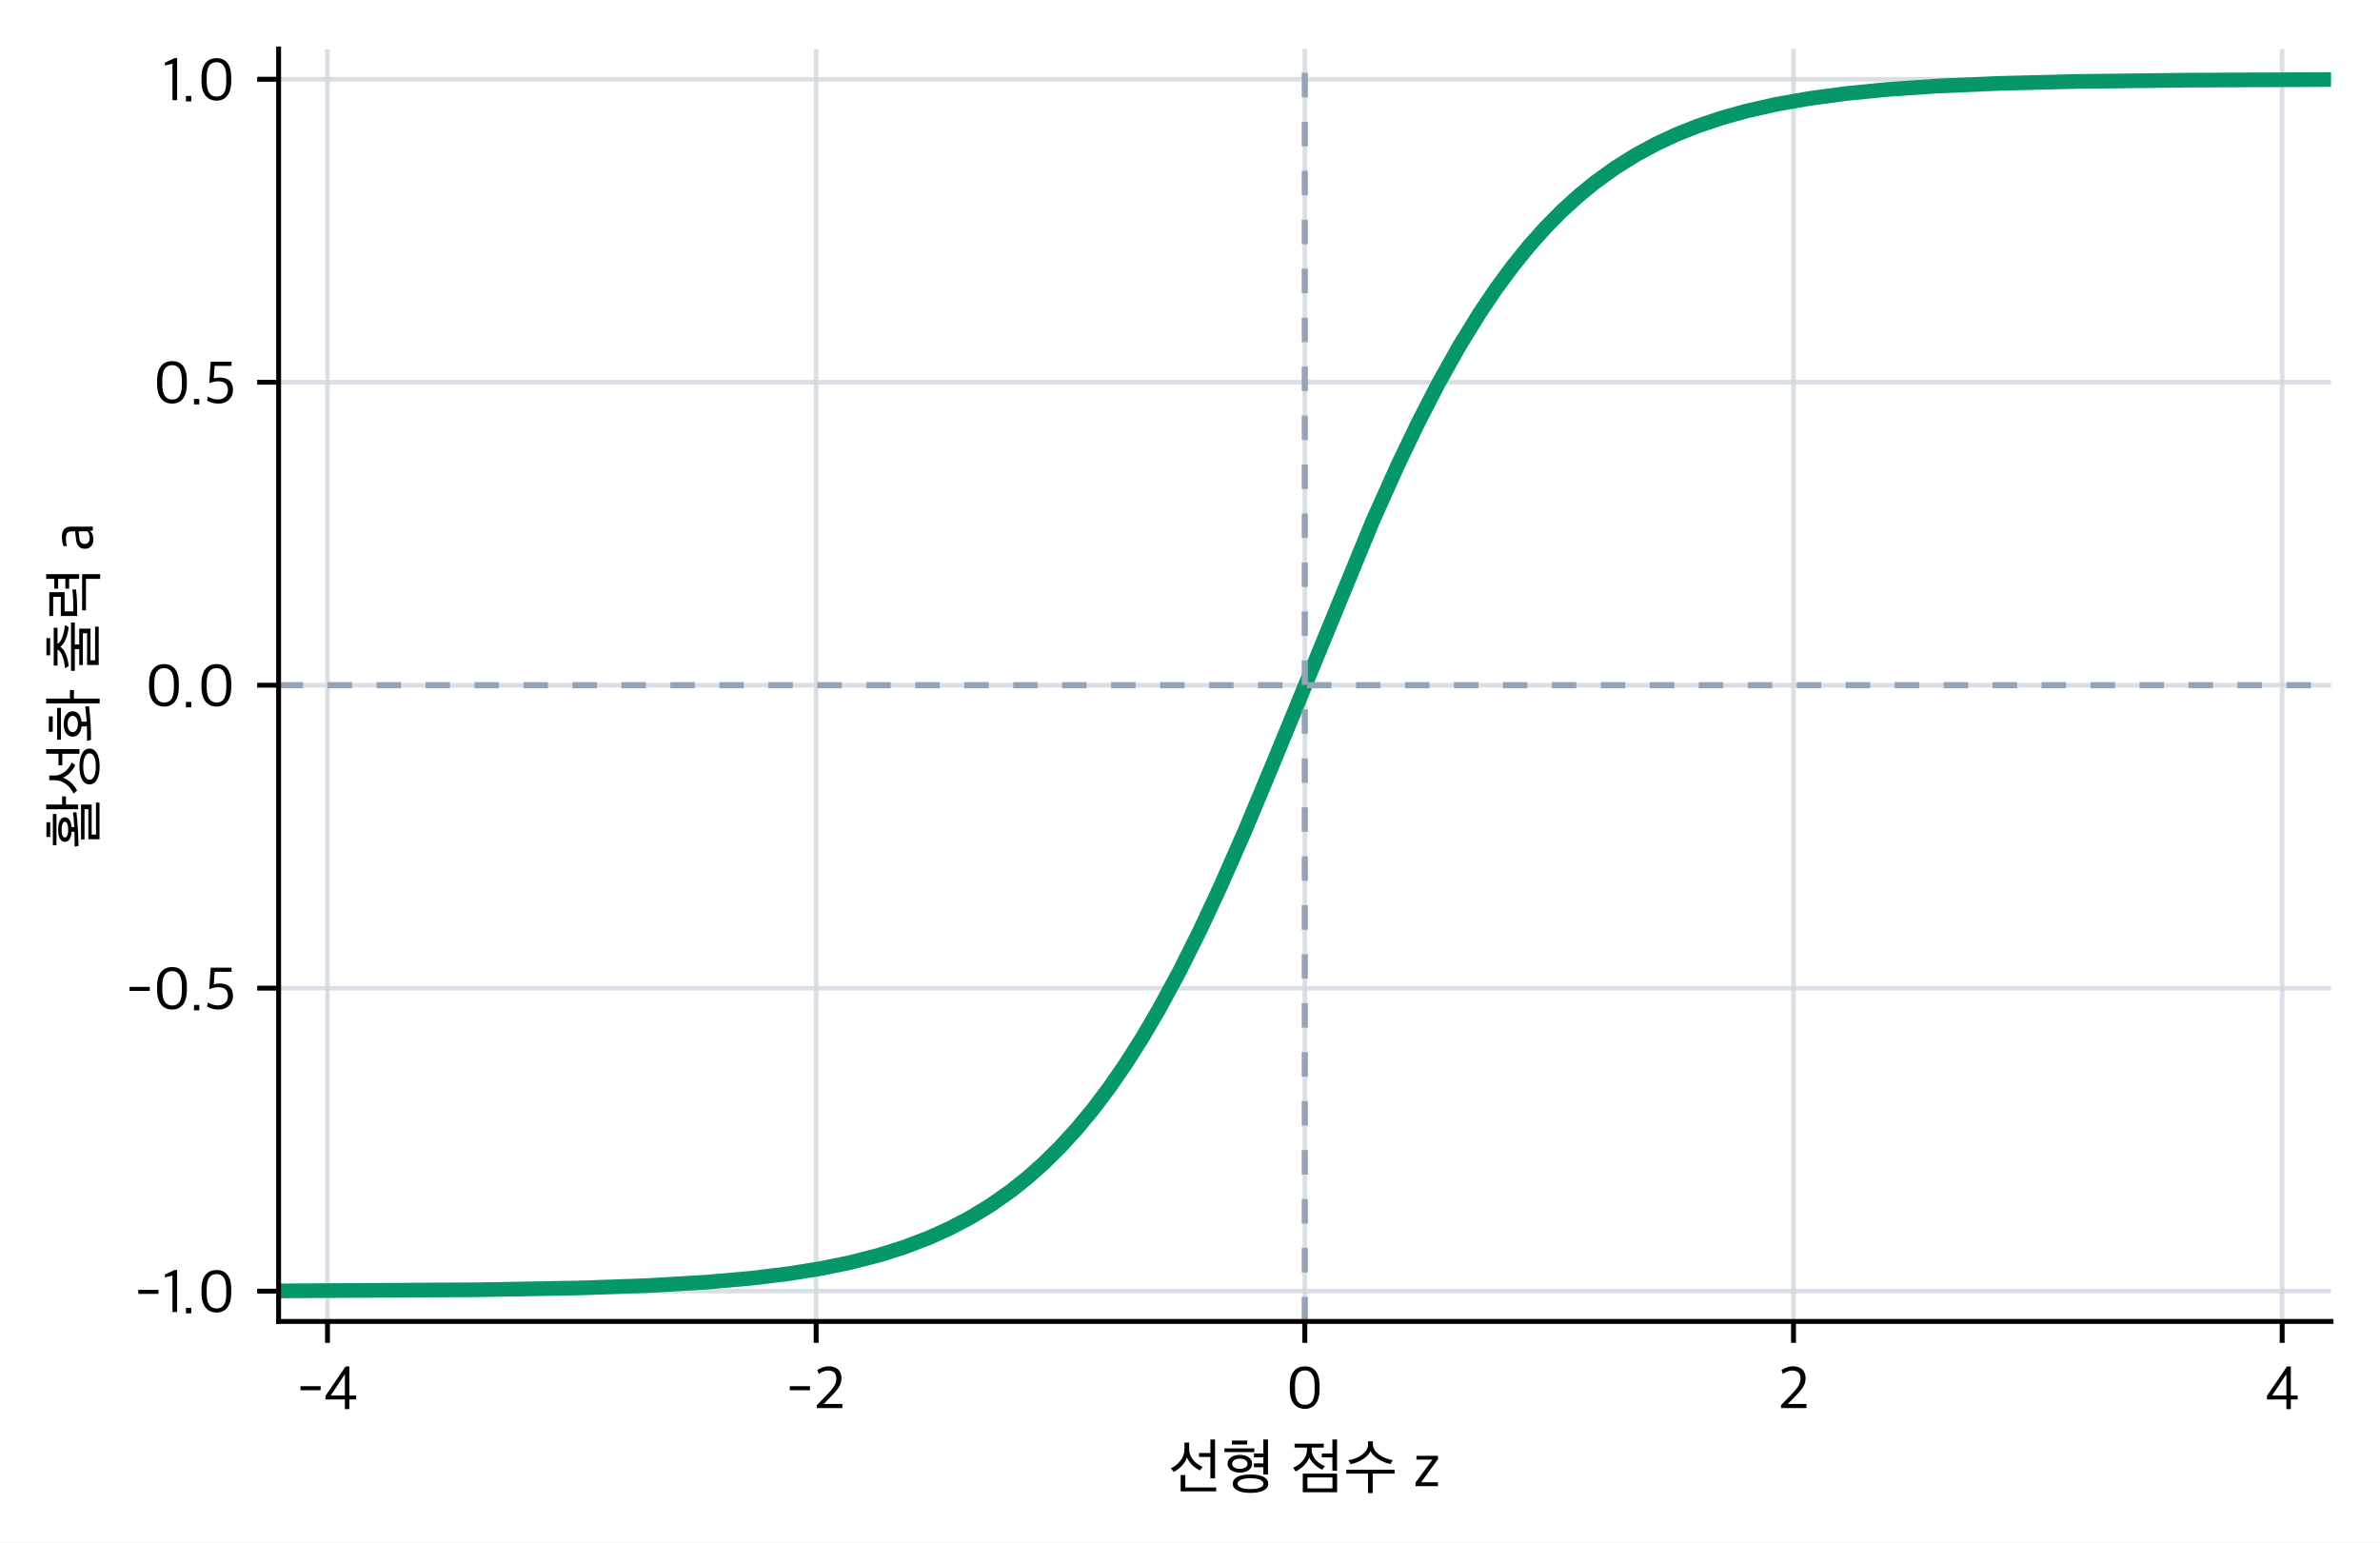
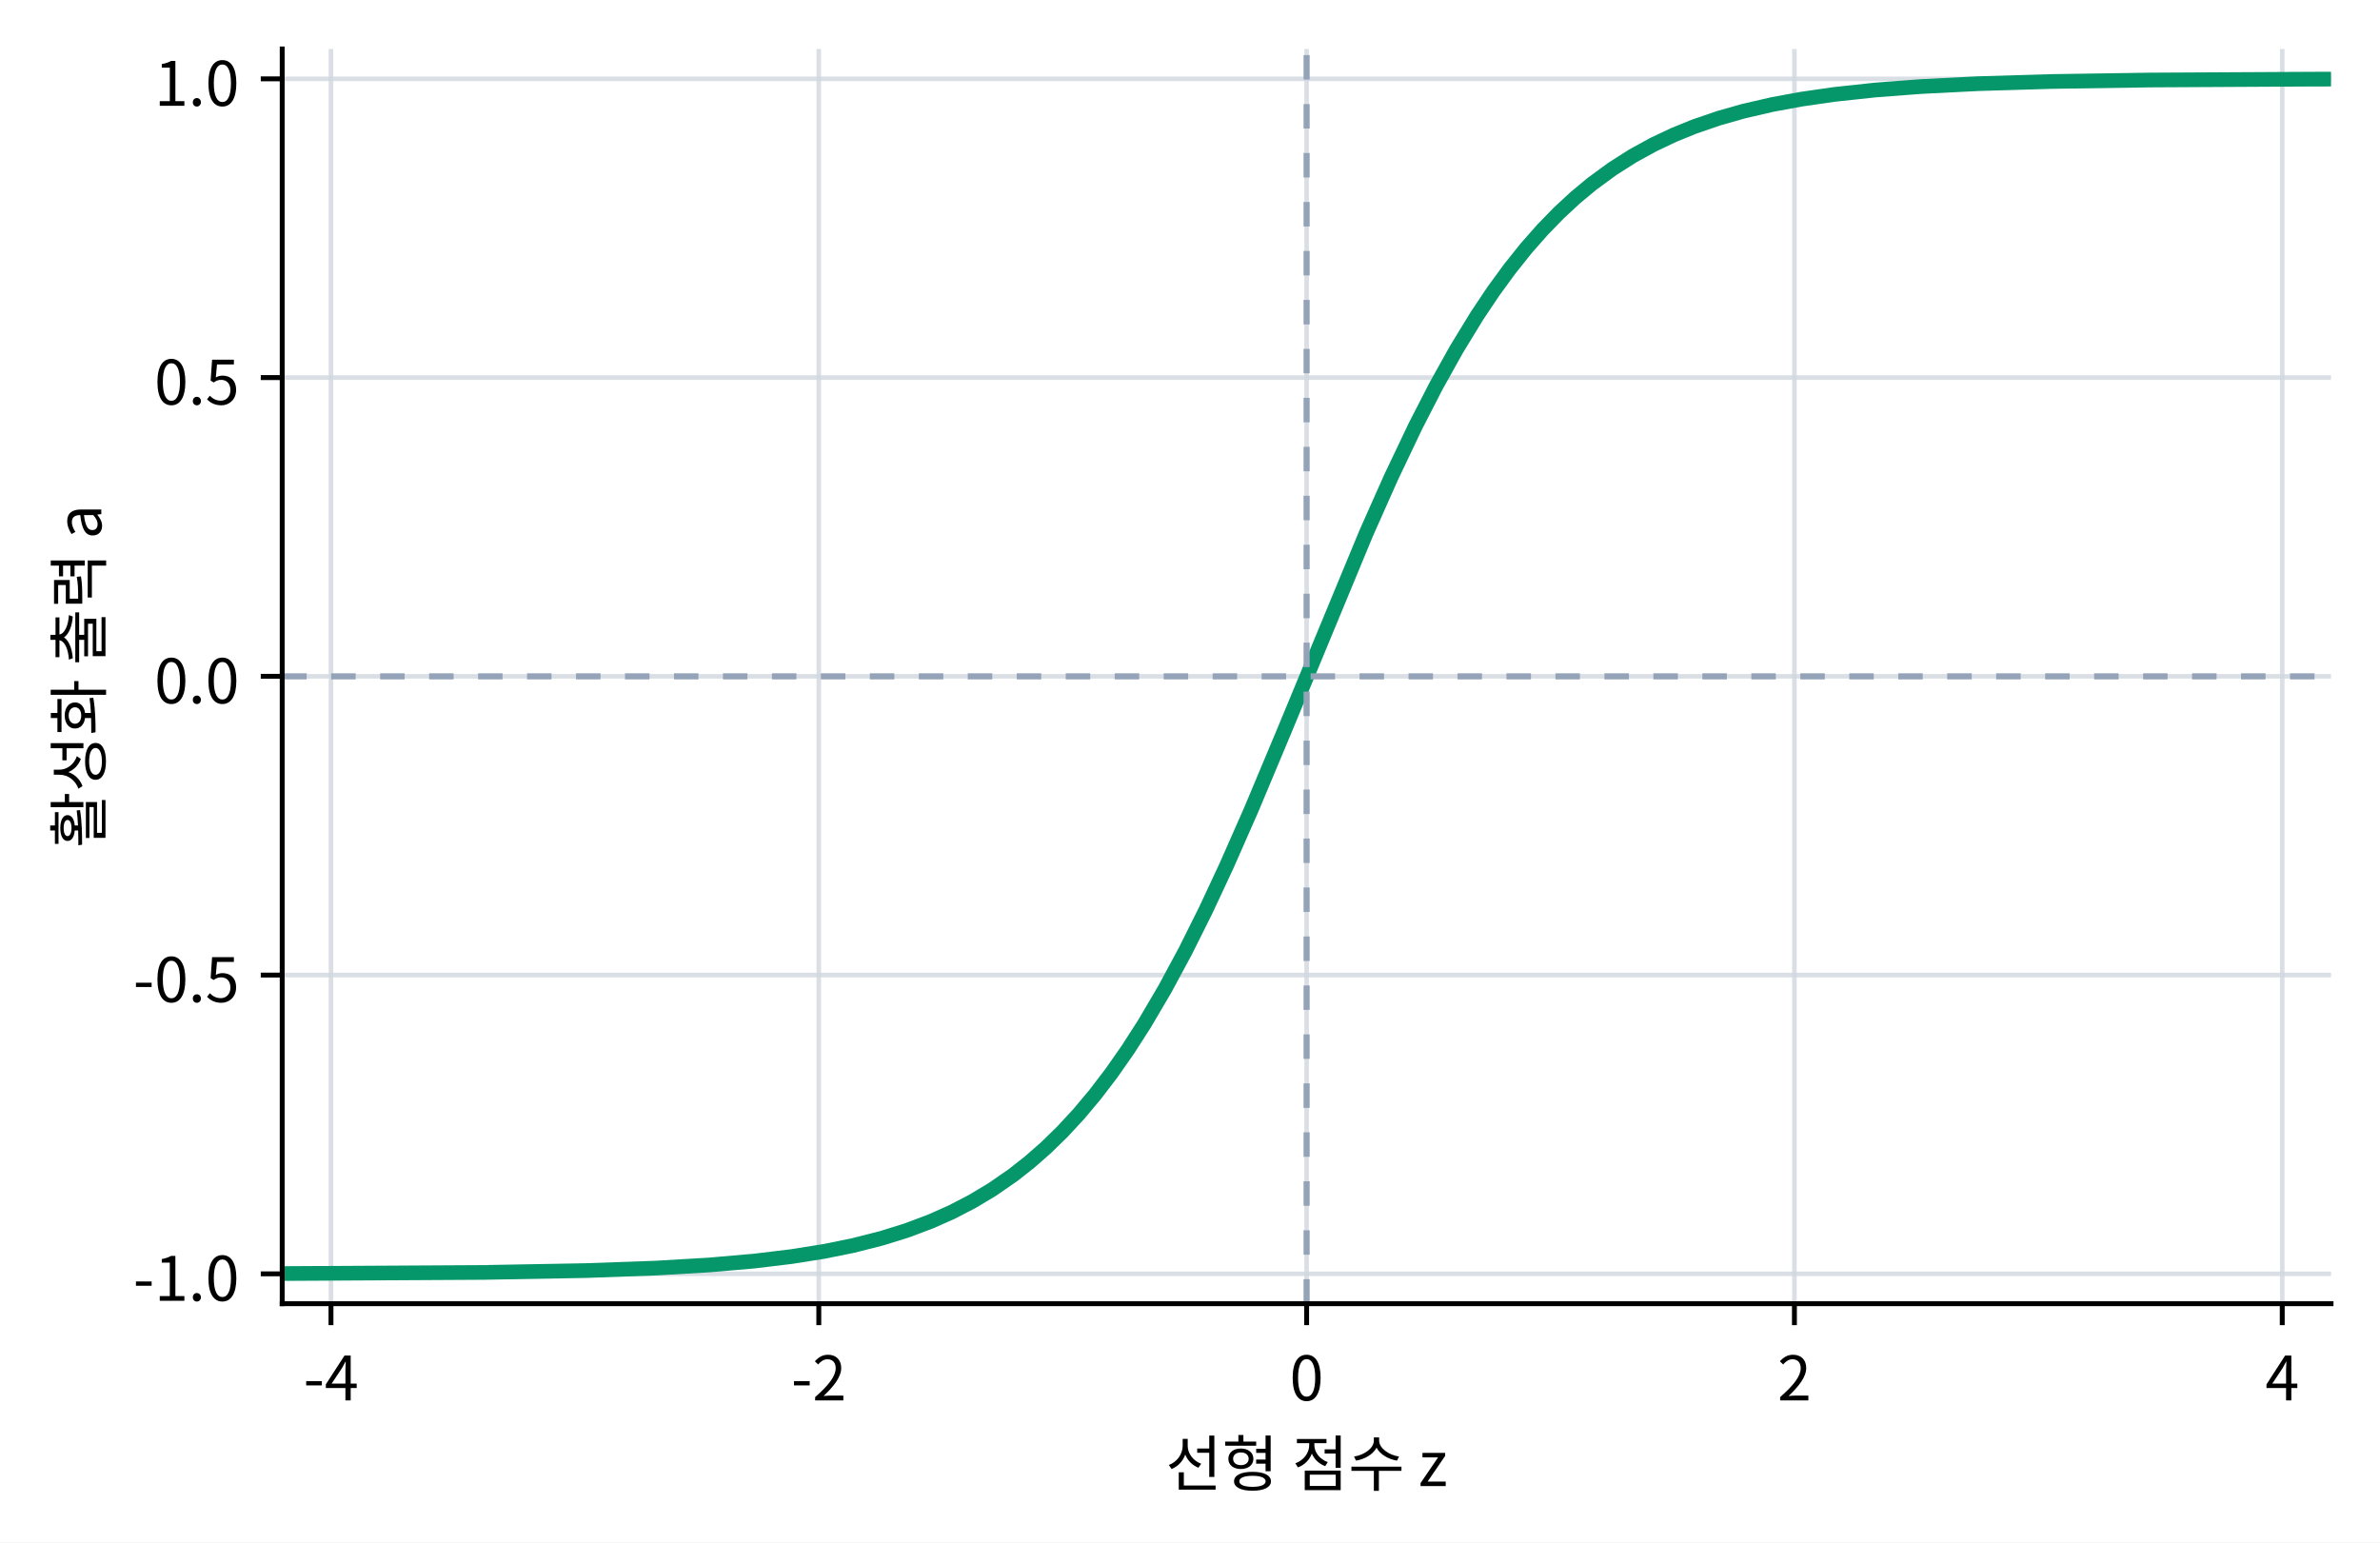
<svg xmlns="http://www.w3.org/2000/svg" xmlns:xlink="http://www.w3.org/1999/xlink" width="388.8pt" height="252pt" viewBox="0 0 388.8 252" version="1.1" role="img" aria-labelledby="title desc">
  <defs>
    <style type="text/css">*{stroke-linejoin: round; stroke-linecap: butt}</style>
  </defs>
  <g id="figure_1">
    <g id="patch_1">
      <path d="M 0 252  L 388.8 252  L 388.8 0  L 0 0  z " style="fill: #ffffff" />
    </g>
    <g id="axes_1">
      <g id="patch_2">
-         <path d="M 45.515 215.9  L 380.8 215.9  L 380.8 8  L 45.515 8  z " style="fill: #ffffff" />
+         <path d="M 46.1 213  L 380.8 213  L 380.8 8  L 46.1 8  z " style="fill: #ffffff" />
      </g>
      <g id="matplotlib.axis_1">
        <g id="xtick_1">
          <g id="line2d_1">
-             <path d="M 53.498 215.9  L 53.498 8  " clip-path="url(#pbcf3ac302a)" style="fill: none; stroke: #d0d7de; stroke-opacity: 0.8; stroke-width: 0.75; stroke-linecap: square" />
+             <path d="M 54.069 213  L 54.069 8  " clip-path="url(#p86fbb0393a)" style="fill: none; stroke: #d0d7de; stroke-opacity: 0.8; stroke-width: 0.75; stroke-linecap: square" />
          </g>
          <g id="line2d_2">
            <defs>
-               <path id="m1d2968d46c" d="M 0 0  L 0 3.5  " style="stroke: #000000; stroke-width: 0.8" />
-             </defs>
-             <g>
-               <use xlink:href="#m1d2968d46c" x="53.498" y="215.9" style="stroke: #000000; stroke-width: 0.8" />
+               <path id="mcb44c6be5d" d="M 0 0  L 0 3.5  " style="stroke: #000000; stroke-width: 0.8" />
+             </defs>
+             <g>
+               <use xlink:href="#mcb44c6be5d" x="54.069" y="213" style="stroke: #000000; stroke-width: 0.8" />
            </g>
          </g>
          <g id="text_1">
-             <g transform="translate(48.56267 230.4797) scale(0.1 -0.1)">
-               <defs>
-                 <path id="AppleSDGothicNeo-Regular-2d" d="M 333 2138  L 2445 2138  L 2445 2560  L 333 2560  L 333 2138  z " transform="scale(0.015625)" />
-                 <path id="AppleSDGothicNeo-Regular-34" d="M 2214 166  L 2682 166  L 2682 1171  L 3398 1171  L 3398 1587  L 2682 1587  L 2682 4621  L 2285 4621  L 186 1555  L 186 1171  L 2214 1171  L 2214 166  z M 730 1587  L 2214 3814  L 2214 1587  L 730 1587  z " transform="scale(0.015625)" />
-               </defs>
-               <use xlink:href="#AppleSDGothicNeo-Regular-2d" />
-               <use xlink:href="#AppleSDGothicNeo-Regular-34" x="43.2" />
+             <g transform="translate(49.55889 228.8) scale(0.1 -0.1)">
+               <defs>
+                 <path id="NotoSansCJKkr-Regular-e" d="M 294 1568  L 1933 1568  L 1933 2016  L 294 2016  L 294 1568  z " transform="scale(0.015625)" />
+                 <path id="NotoSansCJKkr-Regular-15" d="M 2176 0  L 2726 0  L 2726 1293  L 3354 1293  L 3354 1760  L 2726 1760  L 2726 4691  L 2080 4691  L 128 1677  L 128 1293  L 2176 1293  L 2176 0  z M 2176 1760  L 736 1760  L 1805 3360  C 1939 3590 2067 3827 2182 4051  L 2208 4051  C 2195 3814 2176 3430 2176 3200  L 2176 1760  z " transform="scale(0.015625)" />
+               </defs>
+               <use xlink:href="#NotoSansCJKkr-Regular-e" />
+               <use xlink:href="#NotoSansCJKkr-Regular-15" transform="translate(34.70312 0)" />
            </g>
          </g>
        </g>
        <g id="xtick_2">
          <g id="line2d_3">
-             <path d="M 133.328 215.9  L 133.328 8  " clip-path="url(#pbcf3ac302a)" style="fill: none; stroke: #d0d7de; stroke-opacity: 0.8; stroke-width: 0.75; stroke-linecap: square" />
+             <path d="M 133.76 213  L 133.76 8  " clip-path="url(#p86fbb0393a)" style="fill: none; stroke: #d0d7de; stroke-opacity: 0.8; stroke-width: 0.75; stroke-linecap: square" />
          </g>
          <g id="line2d_4">
            <g>
-               <use xlink:href="#m1d2968d46c" x="133.328" y="215.9" style="stroke: #000000; stroke-width: 0.8" />
+               <use xlink:href="#mcb44c6be5d" x="133.76" y="213" style="stroke: #000000; stroke-width: 0.8" />
            </g>
          </g>
          <g id="text_2">
-             <g transform="translate(128.5026 230.4797) scale(0.1 -0.1)">
-               <defs>
-                 <path id="AppleSDGothicNeo-Regular-32" d="M 397 269  L 3066 269  L 3066 704  L 1107 704  L 1779 1382  C 2522 2138 2970 2650 2970 3392  C 2970 4160 2502 4640 1638 4640  C 1152 4640 717 4422 448 4250  L 595 3846  C 845 4019 1190 4198 1555 4198  C 2163 4198 2438 3917 2438 3347  C 2438 2733 2029 2266 1421 1632  L 397 570  L 397 269  z " transform="scale(0.015625)" />
-               </defs>
-               <use xlink:href="#AppleSDGothicNeo-Regular-2d" />
-               <use xlink:href="#AppleSDGothicNeo-Regular-32" x="43.2" />
+             <g transform="translate(129.2494 228.8) scale(0.1 -0.1)">
+               <defs>
+                 <path id="NotoSansCJKkr-Regular-13" d="M 282 0  L 3232 0  L 3232 506  L 1933 506  C 1696 506 1408 480 1165 461  C 2266 1504 3008 2458 3008 3398  C 3008 4230 2477 4774 1638 4774  C 1043 4774 634 4506 256 4090  L 595 3757  C 858 4070 1184 4301 1568 4301  C 2150 4301 2432 3910 2432 3373  C 2432 2566 1754 1632 282 346  L 282 0  z " transform="scale(0.015625)" />
+               </defs>
+               <use xlink:href="#NotoSansCJKkr-Regular-e" />
+               <use xlink:href="#NotoSansCJKkr-Regular-13" transform="translate(34.70312 0)" />
            </g>
          </g>
        </g>
        <g id="xtick_3">
          <g id="line2d_5">
-             <path d="M 213.157 215.9  L 213.157 8  " clip-path="url(#pbcf3ac302a)" style="fill: none; stroke: #d0d7de; stroke-opacity: 0.8; stroke-width: 0.75; stroke-linecap: square" />
+             <path d="M 213.45 213  L 213.45 8  " clip-path="url(#p86fbb0393a)" style="fill: none; stroke: #d0d7de; stroke-opacity: 0.8; stroke-width: 0.75; stroke-linecap: square" />
          </g>
          <g id="line2d_6">
            <g>
-               <use xlink:href="#m1d2968d46c" x="213.157" y="215.9" style="stroke: #000000; stroke-width: 0.8" />
+               <use xlink:href="#mcb44c6be5d" x="213.45" y="213" style="stroke: #000000; stroke-width: 0.8" />
            </g>
          </g>
          <g id="text_3">
-             <g transform="translate(210.0074 230.4797) scale(0.1 -0.1)">
-               <defs>
-                 <path id="AppleSDGothicNeo-Regular-30" d="M 2022 192  C 2893 192 3558 787 3558 2240  L 3558 2630  C 3558 4122 2867 4634 2029 4634  C 1184 4634 448 4122 448 2605  L 448 2246  C 448 794 1139 192 2022 192  z M 2022 614  C 1350 614 992 1126 992 2195  L 992 2669  C 992 3744 1357 4211 2029 4211  C 2688 4211 3040 3718 3040 2637  L 3040 2163  C 3040 1062 2682 614 2022 614  z " transform="scale(0.015625)" />
-               </defs>
-               <use xlink:href="#AppleSDGothicNeo-Regular-30" />
+             <g transform="translate(210.675 228.8) scale(0.1 -0.1)">
+               <defs>
+                 <path id="NotoSansCJKkr-Regular-11" d="M 1779 -83  C 2669 -83 3238 723 3238 2362  C 3238 3987 2669 4774 1779 4774  C 883 4774 320 3987 320 2362  C 320 723 883 -83 1779 -83  z M 1779 390  C 1248 390 883 986 883 2362  C 883 3731 1248 4314 1779 4314  C 2310 4314 2675 3731 2675 2362  C 2675 986 2310 390 1779 390  z " transform="scale(0.015625)" />
+               </defs>
+               <use xlink:href="#NotoSansCJKkr-Regular-11" />
            </g>
          </g>
        </g>
        <g id="xtick_4">
          <g id="line2d_7">
-             <path d="M 292.987 215.9  L 292.987 8  " clip-path="url(#pbcf3ac302a)" style="fill: none; stroke: #d0d7de; stroke-opacity: 0.8; stroke-width: 0.75; stroke-linecap: square" />
+             <path d="M 293.14 213  L 293.14 8  " clip-path="url(#p86fbb0393a)" style="fill: none; stroke: #d0d7de; stroke-opacity: 0.8; stroke-width: 0.75; stroke-linecap: square" />
          </g>
          <g id="line2d_8">
            <g>
-               <use xlink:href="#m1d2968d46c" x="292.987" y="215.9" style="stroke: #000000; stroke-width: 0.8" />
+               <use xlink:href="#mcb44c6be5d" x="293.14" y="213" style="stroke: #000000; stroke-width: 0.8" />
            </g>
          </g>
          <g id="text_4">
-             <g transform="translate(290.3224 230.4797) scale(0.1 -0.1)">
-               <use xlink:href="#AppleSDGothicNeo-Regular-32" />
+             <g transform="translate(290.3655 228.8) scale(0.1 -0.1)">
+               <use xlink:href="#NotoSansCJKkr-Regular-13" />
            </g>
          </g>
        </g>
        <g id="xtick_5">
          <g id="line2d_9">
-             <path d="M 372.817 215.9  L 372.817 8  " clip-path="url(#pbcf3ac302a)" style="fill: none; stroke: #d0d7de; stroke-opacity: 0.8; stroke-width: 0.75; stroke-linecap: square" />
+             <path d="M 372.831 213  L 372.831 8  " clip-path="url(#p86fbb0393a)" style="fill: none; stroke: #d0d7de; stroke-opacity: 0.8; stroke-width: 0.75; stroke-linecap: square" />
          </g>
          <g id="line2d_10">
            <g>
-               <use xlink:href="#m1d2968d46c" x="372.817" y="215.9" style="stroke: #000000; stroke-width: 0.8" />
+               <use xlink:href="#mcb44c6be5d" x="372.831" y="213" style="stroke: #000000; stroke-width: 0.8" />
            </g>
          </g>
          <g id="text_5">
-             <g transform="translate(370.042 230.4797) scale(0.1 -0.1)">
-               <use xlink:href="#AppleSDGothicNeo-Regular-34" />
+             <g transform="translate(370.056 228.8) scale(0.1 -0.1)">
+               <use xlink:href="#NotoSansCJKkr-Regular-15" />
            </g>
          </g>
        </g>
        <g id="text_6">
-           <g transform="translate(190.973 243.2297) scale(0.1 -0.1)">
-             <defs>
-               <path id="AppleSDGothicNeo-Regular-c120" d="M 4813 1082  L 4813 5146  L 4326 5146  L 4326 3731  L 3136 3731  L 3136 3322  L 4326 3322  L 4326 1082  L 4813 1082  z M 4934 -275  L 4934 128  L 1702 128  L 1702 1434  L 1216 1434  L 1216 -275  L 4934 -275  z M 3514 2298  C 2854 2541 2106 3213 2106 4147  L 2106 4826  L 1613 4826  L 1613 4128  C 1613 3226 934 2464 192 2138  L 493 1760  C 1101 2067 1702 2675 1869 3277  C 2106 2688 2675 2163 3238 1914  L 3514 2298  z " transform="scale(0.015625)" />
-               <path id="AppleSDGothicNeo-Regular-d615" d="M 4838 525  C 4838 1120 4192 1491 2976 1491  C 1760 1491 1133 1126 1133 525  C 1133 -70 1760 -435 2976 -435  C 4192 -435 4838 -70 4838 525  z M 2976 1094  C 3827 1094 4333 883 4333 525  C 4333 160 3827 -38 2976 -38  C 2131 -38 1638 166 1638 525  C 1638 877 2131 1094 2976 1094  z M 4813 1491  L 4813 5146  L 4326 5146  L 4326 3686  L 3341 3686  L 3341 3290  L 4326 3290  L 4326 2650  L 3341 2650  L 3341 2246  L 4326 2246  L 4326 1491  L 4813 1491  z M 2643 4621  L 2643 5037  L 1043 5037  L 1043 4621  L 2643 4621  z M 3386 3827  L 3386 4218  L 262 4218  L 262 3827  L 3386 3827  z M 3155 2611  C 3155 3187 2605 3539 1862 3539  C 1133 3539 582 3187 582 2611  C 582 2042 1139 1683 1862 1683  C 2605 1683 3155 2048 3155 2611  z M 2669 2611  C 2669 2266 2304 2074 1862 2074  C 1440 2074 1062 2266 1062 2611  C 1062 2957 1434 3149 1862 3149  C 2304 3149 2669 2957 2669 2611  z " transform="scale(0.015625)" />
-               <path id="AppleSDGothicNeo-Regular-20" transform="scale(0.015625)" />
-               <path id="AppleSDGothicNeo-Regular-c810" d="M 4819 -365  L 4819 1574  L 1229 1574  L 1229 -365  L 4819 -365  z M 371 4307  L 1664 4307  C 1664 4198 1664 4045 1658 3968  C 1632 3174 922 2464 218 2195  L 480 1805  C 1082 2067 1754 2739 1907 3264  C 2138 2758 2739 2208 3270 1990  L 3546 2374  C 2906 2586 2208 3206 2163 3968  C 2157 4038 2157 4192 2157 4307  L 3424 4307  L 3424 4710  L 371 4710  L 371 4307  z M 4333 38  L 1715 38  L 1715 1178  L 4333 1178  L 4333 38  z M 4813 1882  L 4813 5146  L 4326 5146  L 4326 3680  L 3219 3680  L 3219 3277  L 4326 3277  L 4326 1882  L 4813 1882  z " transform="scale(0.015625)" />
-               <path id="AppleSDGothicNeo-Regular-c218" d="M 3002 -454  L 3002 1574  L 5293 1574  L 5293 1984  L 243 1984  L 243 1574  L 2515 1574  L 2515 -454  L 3002 -454  z M 5088 2995  C 4102 3117 3027 3834 3027 4595  L 3027 4954  L 2515 4954  L 2515 4595  C 2515 3834 1530 3123 454 2982  L 691 2566  C 1542 2733 2496 3277 2765 3930  C 3104 3277 4019 2752 4858 2579  L 5088 2995  z " transform="scale(0.015625)" />
-               <path id="AppleSDGothicNeo-Regular-7a" d="M 262 269  L 2605 269  L 2605 672  L 858 672  L 858 685  L 2611 3091  L 2611 3443  L 358 3443  L 358 3046  L 2016 3046  L 2016 3027  L 262 640  L 262 269  z " transform="scale(0.015625)" />
-             </defs>
-             <use xlink:href="#AppleSDGothicNeo-Regular-c120" />
-             <use xlink:href="#AppleSDGothicNeo-Regular-d615" x="86.5" />
-             <use xlink:href="#AppleSDGothicNeo-Regular-20" x="173" />
-             <use xlink:href="#AppleSDGothicNeo-Regular-c810" x="199.3" />
-             <use xlink:href="#AppleSDGothicNeo-Regular-c218" x="285.8" />
-             <use xlink:href="#AppleSDGothicNeo-Regular-20" x="372.3" />
-             <use xlink:href="#AppleSDGothicNeo-Regular-7a" x="398.6" />
+           <g transform="translate(190.4344 242.8) scale(0.1 -0.1)">
+             <defs>
+               <path id="NotoSansCJKkr-Regular-cf1b" d="M 4550 5286  L 4550 3930  L 3290 3930  L 3290 3488  L 4550 3488  L 4550 960  L 5082 960  L 5082 5286  L 4550 5286  z M 1773 4941  L 1773 4230  C 1773 3341 1190 2528 326 2208  L 608 1786  C 1286 2054 1798 2605 2042 3296  C 2291 2669 2784 2170 3418 1920  L 3706 2336  C 2867 2643 2298 3405 2298 4211  L 2298 4941  L 1773 4941  z M 1363 1440  L 1363 -371  L 5216 -371  L 5216 64  L 1894 64  L 1894 1440  L 1363 1440  z " transform="scale(0.015625)" />
+               <path id="NotoSansCJKkr-Regular-e410" d="M 1965 3930  C 1190 3930 659 3501 659 2854  C 659 2208 1190 1786 1965 1786  C 2739 1786 3277 2208 3277 2854  C 3277 3501 2739 3930 1965 3930  z M 1965 3520  C 2451 3520 2784 3258 2784 2854  C 2784 2451 2451 2189 1965 2189  C 1478 2189 1158 2451 1158 2854  C 1158 3258 1478 3520 1965 3520  z M 3187 1491  C 1984 1491 1254 1126 1254 499  C 1254 -122 1984 -486 3187 -486  C 4384 -486 5114 -122 5114 499  C 5114 1126 4384 1491 3187 1491  z M 3187 1075  C 4038 1075 4557 870 4557 499  C 4557 134 4038 -77 3187 -77  C 2330 -77 1805 134 1805 499  C 1805 870 2330 1075 3187 1075  z M 4550 5293  L 4550 3904  L 3571 3904  L 3571 3469  L 4550 3469  L 4550 2778  L 3565 2778  L 3565 2342  L 4550 2342  L 4550 1555  L 5082 1555  L 5082 5293  L 4550 5293  z M 1709 5344  L 1709 4653  L 326 4653  L 326 4224  L 3571 4224  L 3571 4653  L 2234 4653  L 2234 5344  L 1709 5344  z " transform="scale(0.015625)" />
+               <path id="NotoSansCJKkr-Regular-1" transform="scale(0.015625)" />
+               <path id="NotoSansCJKkr-Regular-d60b" d="M 1325 1619  L 1325 -422  L 5082 -422  L 5082 1619  L 1325 1619  z M 4563 1197  L 4563 13  L 1850 13  L 1850 1197  L 4563 1197  z M 4550 5293  L 4550 3846  L 3405 3846  L 3405 3405  L 4550 3405  L 4550 1907  L 5082 1907  L 5082 5293  L 4550 5293  z M 506 4922  L 506 4486  L 1792 4486  L 1792 4275  C 1792 3456 1197 2682 339 2381  L 614 1958  C 1299 2208 1824 2739 2067 3398  C 2317 2803 2816 2323 3462 2086  L 3731 2509  C 2893 2810 2330 3533 2330 4275  L 2330 4486  L 3597 4486  L 3597 4922  L 506 4922  z " transform="scale(0.015625)" />
+               <path id="NotoSansCJKkr-Regular-d013" d="M 2662 5088  L 2662 4762  C 2662 3942 1645 3245 589 3091  L 800 2662  C 1702 2810 2573 3309 2944 4013  C 3315 3309 4179 2810 5082 2662  L 5293 3091  C 4243 3245 3213 3955 3213 4762  L 3213 5088  L 2662 5088  z M 320 2035  L 320 1594  L 2662 1594  L 2662 -499  L 3187 -499  L 3187 1594  L 5549 1594  L 5549 2035  L 320 2035  z " transform="scale(0.015625)" />
+               <path id="NotoSansCJKkr-Regular-5b" d="M 224 0  L 2854 0  L 2854 474  L 960 474  L 2797 3162  L 2797 3475  L 422 3475  L 422 3002  L 2054 3002  L 224 314  L 224 0  z " transform="scale(0.015625)" />
+             </defs>
+             <use xlink:href="#NotoSansCJKkr-Regular-cf1b" />
+             <use xlink:href="#NotoSansCJKkr-Regular-e410" transform="translate(92 0)" />
+             <use xlink:href="#NotoSansCJKkr-Regular-1" transform="translate(184 0)" />
+             <use xlink:href="#NotoSansCJKkr-Regular-d60b" transform="translate(206.4062 0)" />
+             <use xlink:href="#NotoSansCJKkr-Regular-d013" transform="translate(298.4062 0)" />
+             <use xlink:href="#NotoSansCJKkr-Regular-1" transform="translate(390.4062 0)" />
+             <use xlink:href="#NotoSansCJKkr-Regular-5b" transform="translate(412.8125 0)" />
          </g>
        </g>
      </g>
      <g id="matplotlib.axis_2">
        <g id="ytick_1">
          <g id="line2d_11">
-             <path d="M 45.515 210.95  L 380.8 210.95  " clip-path="url(#pbcf3ac302a)" style="fill: none; stroke: #d0d7de; stroke-opacity: 0.8; stroke-width: 0.75; stroke-linecap: square" />
+             <path d="M 46.1 208.119  L 380.8 208.119  " clip-path="url(#p86fbb0393a)" style="fill: none; stroke: #d0d7de; stroke-opacity: 0.8; stroke-width: 0.75; stroke-linecap: square" />
          </g>
          <g id="line2d_12">
            <defs>
-               <path id="me593e7a627" d="M 0 0  L -3.5 0  " style="stroke: #000000; stroke-width: 0.8" />
-             </defs>
-             <g>
-               <use xlink:href="#me593e7a627" x="45.515" y="210.95" style="stroke: #000000; stroke-width: 0.8" />
+               <path id="m2b7458b368" d="M 0 0  L -3.5 0  " style="stroke: #000000; stroke-width: 0.8" />
+             </defs>
+             <g>
+               <use xlink:href="#m2b7458b368" x="46.1" y="208.119" style="stroke: #000000; stroke-width: 0.8" />
            </g>
          </g>
          <g id="text_7">
-             <g transform="translate(22.06484 214.7398) scale(0.1 -0.1)">
-               <defs>
-                 <path id="AppleSDGothicNeo-Regular-31" d="M 1146 243  L 1632 243  L 1632 4634  L 1363 4634  L 352 4160  L 352 3866  L 1146 4051  L 1146 243  z " transform="scale(0.015625)" />
-                 <path id="AppleSDGothicNeo-Regular-2e" d="M 269 109  L 826 109  L 826 678  L 269 678  L 269 109  z " transform="scale(0.015625)" />
-               </defs>
-               <use xlink:href="#AppleSDGothicNeo-Regular-2d" />
-               <use xlink:href="#AppleSDGothicNeo-Regular-31" x="43.2" />
-               <use xlink:href="#AppleSDGothicNeo-Regular-2e" x="78.9" />
-               <use xlink:href="#AppleSDGothicNeo-Regular-30" x="101.5" />
+             <g transform="translate(21.75 212.519) scale(0.1 -0.1)">
+               <defs>
+                 <path id="NotoSansCJKkr-Regular-12" d="M 563 0  L 3136 0  L 3136 486  L 2195 486  L 2195 4691  L 1747 4691  C 1491 4544 1190 4435 774 4358  L 774 3987  L 1613 3987  L 1613 486  L 563 486  L 563 0  z " transform="scale(0.015625)" />
+                 <path id="NotoSansCJKkr-Regular-f" d="M 890 -83  C 1120 -83 1312 96 1312 358  C 1312 627 1120 806 890 806  C 653 806 467 627 467 358  C 467 96 653 -83 890 -83  z " transform="scale(0.015625)" />
+               </defs>
+               <use xlink:href="#NotoSansCJKkr-Regular-e" />
+               <use xlink:href="#NotoSansCJKkr-Regular-12" transform="translate(34.70312 0)" />
+               <use xlink:href="#NotoSansCJKkr-Regular-f" transform="translate(90.20312 0)" />
+               <use xlink:href="#NotoSansCJKkr-Regular-11" transform="translate(118 0)" />
            </g>
          </g>
        </g>
        <g id="ytick_2">
          <g id="line2d_13">
-             <path d="M 45.515 161.45  L 380.8 161.45  " clip-path="url(#pbcf3ac302a)" style="fill: none; stroke: #d0d7de; stroke-opacity: 0.8; stroke-width: 0.75; stroke-linecap: square" />
+             <path d="M 46.1 159.31  L 380.8 159.31  " clip-path="url(#p86fbb0393a)" style="fill: none; stroke: #d0d7de; stroke-opacity: 0.8; stroke-width: 0.75; stroke-linecap: square" />
          </g>
          <g id="line2d_14">
            <g>
-               <use xlink:href="#me593e7a627" x="45.515" y="161.45" style="stroke: #000000; stroke-width: 0.8" />
+               <use xlink:href="#m2b7458b368" x="46.1" y="159.31" style="stroke: #000000; stroke-width: 0.8" />
            </g>
          </g>
          <g id="text_8">
-             <g transform="translate(20.64453 165.2398) scale(0.1 -0.1)">
-               <defs>
-                 <path id="AppleSDGothicNeo-Regular-35" d="M 1395 192  C 2342 192 2906 838 2906 1606  C 2906 2509 2374 2918 1510 2918  C 1331 2918 1069 2874 896 2829  L 986 4134  L 2752 4134  L 2752 4570  L 576 4570  L 422 2317  C 621 2406 1024 2528 1318 2528  C 1990 2528 2374 2266 2374 1613  C 2374 1005 1978 621 1299 621  C 947 621 525 768 288 928  L 192 518  C 448 333 896 192 1395 192  z " transform="scale(0.015625)" />
-               </defs>
-               <use xlink:href="#AppleSDGothicNeo-Regular-2d" />
-               <use xlink:href="#AppleSDGothicNeo-Regular-30" x="43.2" />
-               <use xlink:href="#AppleSDGothicNeo-Regular-2e" x="106.2" />
-               <use xlink:href="#AppleSDGothicNeo-Regular-35" x="128.8" />
+             <g transform="translate(21.75 163.7095) scale(0.1 -0.1)">
+               <defs>
+                 <path id="NotoSansCJKkr-Regular-16" d="M 1677 -83  C 2464 -83 3213 499 3213 1523  C 3213 2560 2573 3021 1798 3021  C 1517 3021 1306 2950 1094 2835  L 1216 4192  L 2982 4192  L 2982 4691  L 704 4691  L 550 2502  L 864 2304  C 1133 2483 1331 2579 1645 2579  C 2234 2579 2618 2182 2618 1510  C 2618 826 2176 403 1619 403  C 1075 403 730 653 467 922  L 173 538  C 493 224 941 -83 1677 -83  z " transform="scale(0.015625)" />
+               </defs>
+               <use xlink:href="#NotoSansCJKkr-Regular-e" />
+               <use xlink:href="#NotoSansCJKkr-Regular-11" transform="translate(34.70312 0)" />
+               <use xlink:href="#NotoSansCJKkr-Regular-f" transform="translate(90.20312 0)" />
+               <use xlink:href="#NotoSansCJKkr-Regular-16" transform="translate(118 0)" />
            </g>
          </g>
        </g>
        <g id="ytick_3">
          <g id="line2d_15">
-             <path d="M 45.515 111.95  L 380.8 111.95  " clip-path="url(#pbcf3ac302a)" style="fill: none; stroke: #d0d7de; stroke-opacity: 0.8; stroke-width: 0.75; stroke-linecap: square" />
+             <path d="M 46.1 110.5  L 380.8 110.5  " clip-path="url(#p86fbb0393a)" style="fill: none; stroke: #d0d7de; stroke-opacity: 0.8; stroke-width: 0.75; stroke-linecap: square" />
          </g>
          <g id="line2d_16">
            <g>
-               <use xlink:href="#me593e7a627" x="45.515" y="111.95" style="stroke: #000000; stroke-width: 0.8" />
+               <use xlink:href="#m2b7458b368" x="46.1" y="110.5" style="stroke: #000000; stroke-width: 0.8" />
            </g>
          </g>
          <g id="text_9">
-             <g transform="translate(23.65547 115.7398) scale(0.1 -0.1)">
-               <use xlink:href="#AppleSDGothicNeo-Regular-30" />
-               <use xlink:href="#AppleSDGothicNeo-Regular-2e" x="63" />
-               <use xlink:href="#AppleSDGothicNeo-Regular-30" x="85.6" />
+             <g transform="translate(25.22031 114.9) scale(0.1 -0.1)">
+               <use xlink:href="#NotoSansCJKkr-Regular-11" />
+               <use xlink:href="#NotoSansCJKkr-Regular-f" transform="translate(55.5 0)" />
+               <use xlink:href="#NotoSansCJKkr-Regular-11" transform="translate(83.29688 0)" />
            </g>
          </g>
        </g>
        <g id="ytick_4">
          <g id="line2d_17">
-             <path d="M 45.515 62.45  L 380.8 62.45  " clip-path="url(#pbcf3ac302a)" style="fill: none; stroke: #d0d7de; stroke-opacity: 0.8; stroke-width: 0.75; stroke-linecap: square" />
+             <path d="M 46.1 61.69  L 380.8 61.69  " clip-path="url(#p86fbb0393a)" style="fill: none; stroke: #d0d7de; stroke-opacity: 0.8; stroke-width: 0.75; stroke-linecap: square" />
          </g>
          <g id="line2d_18">
            <g>
-               <use xlink:href="#me593e7a627" x="45.515" y="62.45" style="stroke: #000000; stroke-width: 0.8" />
+               <use xlink:href="#m2b7458b368" x="46.1" y="61.69" style="stroke: #000000; stroke-width: 0.8" />
            </g>
          </g>
          <g id="text_10">
-             <g transform="translate(24.96484 66.23984) scale(0.1 -0.1)">
-               <use xlink:href="#AppleSDGothicNeo-Regular-30" />
-               <use xlink:href="#AppleSDGothicNeo-Regular-2e" x="63" />
-               <use xlink:href="#AppleSDGothicNeo-Regular-35" x="85.6" />
+             <g transform="translate(25.22031 66.09048) scale(0.1 -0.1)">
+               <use xlink:href="#NotoSansCJKkr-Regular-11" />
+               <use xlink:href="#NotoSansCJKkr-Regular-f" transform="translate(55.5 0)" />
+               <use xlink:href="#NotoSansCJKkr-Regular-16" transform="translate(83.29688 0)" />
            </g>
          </g>
        </g>
        <g id="ytick_5">
          <g id="line2d_19">
-             <path d="M 45.515 12.95  L 380.8 12.95  " clip-path="url(#pbcf3ac302a)" style="fill: none; stroke: #d0d7de; stroke-opacity: 0.8; stroke-width: 0.75; stroke-linecap: square" />
+             <path d="M 46.1 12.881  L 380.8 12.881  " clip-path="url(#p86fbb0393a)" style="fill: none; stroke: #d0d7de; stroke-opacity: 0.8; stroke-width: 0.75; stroke-linecap: square" />
          </g>
          <g id="line2d_20">
            <g>
-               <use xlink:href="#me593e7a627" x="45.515" y="12.95" style="stroke: #000000; stroke-width: 0.8" />
+               <use xlink:href="#m2b7458b368" x="46.1" y="12.881" style="stroke: #000000; stroke-width: 0.8" />
            </g>
          </g>
          <g id="text_11">
-             <g transform="translate(26.38516 16.73984) scale(0.1 -0.1)">
-               <use xlink:href="#AppleSDGothicNeo-Regular-31" />
-               <use xlink:href="#AppleSDGothicNeo-Regular-2e" x="35.7" />
-               <use xlink:href="#AppleSDGothicNeo-Regular-30" x="58.3" />
+             <g transform="translate(25.22031 17.28095) scale(0.1 -0.1)">
+               <use xlink:href="#NotoSansCJKkr-Regular-12" />
+               <use xlink:href="#NotoSansCJKkr-Regular-f" transform="translate(55.5 0)" />
+               <use xlink:href="#NotoSansCJKkr-Regular-11" transform="translate(83.29688 0)" />
            </g>
          </g>
        </g>
        <g id="text_12">
-           <g transform="translate(15.58516 138.5648) rotate(-90) scale(0.1 -0.1)">
-             <defs>
-               <path id="AppleSDGothicNeo-Regular-d65c" d="M 3219 3187  C 3219 3674 2650 3898 1926 3898  C 1210 3898 653 3674 653 3181  C 653 2752 1094 2528 1709 2490  L 1709 2189  C 1139 2170 550 2170 147 2170  L 224 1766  C 621 1766 1350 1792 1978 1830  C 2643 1862 3360 1939 3770 1984  L 3725 2342  C 3392 2291 2784 2246 2195 2214  L 2195 2490  C 2784 2541 3219 2765 3219 3187  z M 4762 -429  L 4762 -58  L 1414 -58  L 1414 390  L 4557 390  L 4557 1504  L 909 1504  L 909 1139  L 4064 1139  L 4064 736  L 928 736  L 928 -429  L 4762 -429  z M 5402 3078  L 5402 3482  L 4557 3482  L 4557 5146  L 4064 5146  L 4064 1805  L 4557 1805  L 4557 3078  L 5402 3078  z M 3571 4070  L 3571 4448  L 301 4448  L 301 4070  L 3571 4070  z M 2758 3187  C 2758 2963 2381 2842 1926 2842  C 1478 2842 1107 2957 1107 3187  C 1107 3418 1466 3533 1926 3533  C 2381 3533 2758 3418 2758 3187  z M 2707 4723  L 2707 5120  L 1165 5120  L 1165 4723  L 2707 4723  z " transform="scale(0.015625)" />
-               <path id="AppleSDGothicNeo-Regular-c131" d="M 4326 3456  L 4326 1670  L 4813 1670  L 4813 5146  L 4326 5146  L 4326 3859  L 3123 3859  L 3123 3456  L 4326 3456  z M 4870 614  C 4870 1267 4198 1670 2995 1670  C 1798 1670 1126 1267 1126 614  C 1126 -38 1798 -442 2995 -442  C 4198 -442 4870 -38 4870 614  z M 2995 1274  C 3866 1274 4378 1030 4378 614  C 4378 192 3866 -45 2995 -45  C 2138 -45 1619 192 1619 614  C 1619 1030 2138 1274 2995 1274  z M 3424 2483  C 2790 2714 2054 3386 2054 4282  L 2054 4826  L 1562 4826  L 1562 4269  C 1562 3379 979 2662 173 2291  L 474 1914  C 1120 2240 1651 2829 1824 3405  C 2042 2848 2598 2362 3136 2106  L 3424 2483  z " transform="scale(0.015625)" />
-               <path id="AppleSDGothicNeo-Regular-d654" d="M 3731 1062  C 3360 1005 2765 954 2144 915  L 2144 1446  C 2803 1510 3232 1856 3232 2368  C 3232 2957 2701 3315 1907 3315  C 1120 3315 582 2950 582 2368  C 582 1862 1005 1517 1651 1446  L 1651 890  C 1114 870 544 870 147 883  L 237 461  C 704 461 1293 461 1914 499  C 2586 544 3328 614 3763 666  L 3731 1062  z M 5453 2246  L 5453 2662  L 4557 2662  L 4557 5146  L 4064 5146  L 4064 -448  L 4557 -448  L 4557 2246  L 5453 2246  z M 2758 2368  C 2758 2054 2419 1830 1907 1830  C 1402 1830 1050 2054 1050 2368  C 1050 2694 1402 2912 1907 2912  C 2419 2912 2758 2694 2758 2368  z M 3590 3603  L 3590 4006  L 262 4006  L 262 3603  L 3590 3603  z M 2701 4461  L 2701 4870  L 1094 4870  L 1094 4461  L 2701 4461  z " transform="scale(0.015625)" />
-               <path id="AppleSDGothicNeo-Regular-cd9c" d="M 4864 -346  L 4864 32  L 1350 32  L 1350 512  L 4659 512  L 4659 1690  L 3002 1690  L 3002 2150  L 5293 2150  L 5293 2547  L 243 2547  L 243 2150  L 2515 2150  L 2515 1690  L 851 1690  L 851 1312  L 4173 1312  L 4173 870  L 858 870  L 858 -346  L 4864 -346  z M 5024 3194  C 4218 3251 3283 3526 3066 3962  L 4742 3962  L 4742 4358  L 794 4358  L 794 3962  L 2470 3962  C 2272 3520 1395 3245 525 3187  L 736 2790  C 1600 2880 2445 3168 2765 3667  C 3098 3168 4013 2886 4813 2790  L 5024 3194  z M 3661 4730  L 3661 5120  L 1869 5120  L 1869 4730  L 3661 4730  z " transform="scale(0.015625)" />
-               <path id="AppleSDGothicNeo-Regular-b825" d="M 3194 2419  C 2656 2323 1875 2304 1120 2304  L 928 2304  L 928 3219  L 2931 3219  L 2931 4819  L 442 4819  L 442 4416  L 2445 4416  L 2445 3616  L 442 3616  L 442 1907  L 1101 1907  C 1754 1907 2701 1946 3238 2035  L 3194 2419  z M 4813 1696  L 4813 5146  L 4326 5146  L 4326 4301  L 3302 4301  L 3302 3898  L 4326 3898  L 4326 3142  L 3302 3142  L 3302 2746  L 4326 2746  L 4326 1696  L 4813 1696  z M 1037 1389  L 1037 986  L 4326 986  L 4326 -499  L 4813 -499  L 4813 1389  L 1037 1389  z " transform="scale(0.015625)" />
-               <path id="AppleSDGothicNeo-Regular-61" d="M 1242 211  C 1670 211 1939 365 2086 544  L 2118 544  L 2170 269  L 2566 269  L 2566 2566  C 2566 3213 2176 3501 1478 3501  C 1114 3501 806 3443 531 3328  L 531 2976  C 730 3034 979 3078 1286 3078  C 1856 3078 2074 2950 2074 2458  L 2074 2125  L 1216 2022  C 608 1952 250 1658 250 1101  C 250 506 666 211 1242 211  z M 1363 595  C 998 595 762 768 762 1114  C 762 1478 954 1638 1344 1677  L 2074 1760  L 2074 826  C 1939 691 1658 595 1363 595  z " transform="scale(0.015625)" />
-             </defs>
-             <use xlink:href="#AppleSDGothicNeo-Regular-d65c" />
-             <use xlink:href="#AppleSDGothicNeo-Regular-c131" x="86.5" />
-             <use xlink:href="#AppleSDGothicNeo-Regular-d654" x="173" />
-             <use xlink:href="#AppleSDGothicNeo-Regular-20" x="259.5" />
-             <use xlink:href="#AppleSDGothicNeo-Regular-cd9c" x="285.8" />
-             <use xlink:href="#AppleSDGothicNeo-Regular-b825" x="372.3" />
-             <use xlink:href="#AppleSDGothicNeo-Regular-20" x="458.8" />
-             <use xlink:href="#AppleSDGothicNeo-Regular-61" x="485.1" />
+           <g transform="translate(16.55 138.5555) rotate(-90) scale(0.1 -0.1)">
+             <defs>
+               <path id="NotoSansCJKkr-Regular-e457" d="M 2093 3936  C 2611 3936 2938 3782 2938 3533  C 2938 3277 2611 3117 2093 3117  C 1574 3117 1248 3277 1248 3533  C 1248 3782 1574 3936 2093 3936  z M 4275 5293  L 4275 1875  L 4806 1875  L 4806 3366  L 5651 3366  L 5651 3814  L 4806 3814  L 4806 5293  L 4275 5293  z M 1069 -58  L 1069 -435  L 5024 -435  L 5024 -58  L 1594 -58  L 1594 448  L 4806 448  L 4806 1613  L 1056 1613  L 1056 1242  L 4282 1242  L 4282 794  L 1069 794  L 1069 -58  z M 2093 4288  C 1274 4288 742 4006 742 3533  C 742 3098 1165 2829 1837 2778  L 1837 2419  C 1280 2400 749 2400 288 2400  L 352 2010  C 1363 2010 2733 2016 3968 2227  L 3930 2573  C 3430 2502 2893 2464 2362 2438  L 2362 2778  C 3027 2829 3443 3104 3443 3533  C 3443 4006 2912 4288 2093 4288  z M 1837 5344  L 1837 4851  L 435 4851  L 435 4474  L 3757 4474  L 3757 4851  L 2362 4851  L 2362 5344  L 1837 5344  z " transform="scale(0.015625)" />
+               <path id="NotoSansCJKkr-Regular-cf2c" d="M 3174 1696  C 1978 1696 1248 1293 1248 602  C 1248 -90 1978 -486 3174 -486  C 4371 -486 5101 -90 5101 602  C 5101 1293 4371 1696 3174 1696  z M 3174 1274  C 4045 1274 4576 1024 4576 602  C 4576 186 4045 -64 3174 -64  C 2304 -64 1773 186 1773 602  C 1773 1024 2304 1274 3174 1274  z M 1779 4966  L 1779 4371  C 1779 3482 1203 2707 314 2394  L 595 1965  C 1293 2227 1811 2758 2054 3443  C 2304 2842 2790 2374 3430 2138  L 3718 2554  C 2874 2842 2304 3571 2304 4390  L 2304 4966  L 1779 4966  z M 3290 4070  L 3290 3629  L 4550 3629  L 4550 1869  L 5082 1869  L 5082 5293  L 4550 5293  L 4550 4070  L 3290 4070  z " transform="scale(0.015625)" />
+               <path id="NotoSansCJKkr-Regular-e44f" d="M 2086 3411  C 2598 3411 2944 3149 2944 2752  C 2944 2355 2598 2099 2086 2099  C 1568 2099 1222 2355 1222 2752  C 1222 3149 1568 3411 2086 3411  z M 2086 3827  C 1274 3827 723 3398 723 2752  C 723 2182 1152 1786 1818 1702  L 1818 1069  C 1254 1050 710 1050 250 1050  L 333 602  C 1338 602 2694 614 3942 838  L 3904 1229  C 3411 1158 2880 1114 2349 1088  L 2349 1702  C 3008 1779 3450 2176 3450 2752  C 3450 3398 2893 3827 2086 3827  z M 4250 5293  L 4250 -499  L 4781 -499  L 4781 2387  L 5683 2387  L 5683 2835  L 4781 2835  L 4781 5293  L 4250 5293  z M 1818 5280  L 1818 4589  L 352 4589  L 352 4160  L 3808 4160  L 3808 4589  L 2349 4589  L 2349 5280  L 1818 5280  z " transform="scale(0.015625)" />
+               <path id="NotoSansCJKkr-Regular-db97" d="M 966 -26  L 966 -435  L 5050 -435  L 5050 -26  L 1485 -26  L 1485 518  L 4877 518  L 4877 1786  L 3194 1786  L 3194 2317  L 5542 2317  L 5542 2720  L 326 2720  L 326 2317  L 2669 2317  L 2669 1786  L 954 1786  L 954 1389  L 4358 1389  L 4358 896  L 966 896  L 966 -26  z M 858 4787  L 858 4378  L 2630 4378  C 2534 3814 1670 3450 602 3386  L 755 2982  C 1728 3059 2579 3360 2931 3904  C 3290 3360 4141 3059 5107 2982  L 5267 3386  C 4198 3450 3328 3814 3232 4378  L 5018 4378  L 5018 4787  L 3194 4787  L 3194 5325  L 2669 5325  L 2669 4787  L 858 4787  z " transform="scale(0.015625)" />
+               <path id="NotoSansCJKkr-Regular-c620" d="M 1210 1421  L 1210 986  L 4550 986  L 4550 -506  L 5082 -506  L 5082 1421  L 1210 1421  z M 550 4941  L 550 4512  L 2515 4512  L 2515 3712  L 563 3712  L 563 1990  L 973 1990  C 2131 1990 2714 2010 3424 2131  L 3373 2566  C 2707 2445 2150 2419 1088 2419  L 1088 3302  L 3040 3302  L 3040 4941  L 550 4941  z M 3424 3232  L 3424 2797  L 4550 2797  L 4550 1728  L 5082 1728  L 5082 5286  L 4550 5286  L 4550 4429  L 3424 4429  L 3424 4000  L 4550 4000  L 4550 3232  L 3424 3232  z " transform="scale(0.015625)" />
+               <path id="NotoSansCJKkr-Regular-42" d="M 1389 -83  C 1818 -83 2208 141 2541 416  L 2560 416  L 2611 0  L 3091 0  L 3091 2138  C 3091 3002 2739 3565 1888 3565  C 1325 3565 838 3315 525 3110  L 749 2707  C 1024 2893 1389 3078 1792 3078  C 2362 3078 2509 2650 2509 2202  C 1030 2035 378 1658 378 902  C 378 275 806 -83 1389 -83  z M 1555 390  C 1210 390 941 544 941 941  C 941 1389 1338 1677 2509 1811  L 2509 845  C 2170 544 1888 390 1555 390  z " transform="scale(0.015625)" />
+             </defs>
+             <use xlink:href="#NotoSansCJKkr-Regular-e457" />
+             <use xlink:href="#NotoSansCJKkr-Regular-cf2c" transform="translate(92 0)" />
+             <use xlink:href="#NotoSansCJKkr-Regular-e44f" transform="translate(184 0)" />
+             <use xlink:href="#NotoSansCJKkr-Regular-1" transform="translate(276 0)" />
+             <use xlink:href="#NotoSansCJKkr-Regular-db97" transform="translate(298.4062 0)" />
+             <use xlink:href="#NotoSansCJKkr-Regular-c620" transform="translate(390.4062 0)" />
+             <use xlink:href="#NotoSansCJKkr-Regular-1" transform="translate(482.4062 0)" />
+             <use xlink:href="#NotoSansCJKkr-Regular-42" transform="translate(504.8125 0)" />
          </g>
        </g>
      </g>
      <g id="line2d_21">
-         <path d="M 45.515 210.905  L 77.767 210.726  L 94.565 210.431  L 105.987 210.033  L 115.394 209.484  L 122.785 208.835  L 128.832 208.097  L 134.208 207.231  L 138.911 206.266  L 143.614 205.059  L 147.646 203.788  L 151.677 202.255  L 155.037 200.743  L 158.396 198.984  L 161.756 196.946  L 165.116 194.59  L 167.803 192.452  L 170.491 190.067  L 173.179 187.414  L 175.866 184.475  L 178.554 181.231  L 181.242 177.667  L 183.929 173.77  L 186.617 169.532  L 189.304 164.948  L 192.664 158.738  L 196.024 152.015  L 199.383 144.819  L 203.415 135.646  L 208.118 124.383  L 224.244 85.138  L 228.275 76.149  L 231.635 69.136  L 234.995 62.614  L 238.354 56.617  L 241.714 51.157  L 244.401 47.175  L 247.089 43.529  L 249.777 40.207  L 252.464 37.193  L 255.152 34.47  L 257.84 32.02  L 260.527 29.822  L 263.887 27.399  L 267.247 25.3  L 270.606 23.488  L 273.966 21.93  L 277.325 20.592  L 281.357 19.239  L 285.388 18.118  L 290.092 17.056  L 295.467 16.102  L 301.514 15.288  L 308.233 14.625  L 316.296 14.071  L 326.375 13.628  L 339.141 13.308  L 357.283 13.095  L 380.8 12.995  L 380.8 12.995  " clip-path="url(#pbcf3ac302a)" style="fill: none; stroke: #059669; stroke-width: 2.4; stroke-linecap: square" />
+         <path d="M 46.1 208.075  L 78.966 207.891  L 95.735 207.59  L 107.137 207.184  L 115.857 206.674  L 123.235 206.033  L 129.272 205.305  L 134.638 204.452  L 139.333 203.501  L 144.028 202.31  L 148.053 201.056  L 152.077 199.545  L 155.431 198.054  L 158.785 196.32  L 162.138 194.31  L 165.492 191.988  L 168.175 189.879  L 170.858 187.527  L 173.541 184.912  L 176.224 182.014  L 178.907 178.815  L 181.59 175.301  L 184.273 171.458  L 186.956 167.279  L 190.309 161.576  L 193.663 155.349  L 197.017 148.623  L 200.371 141.441  L 204.395 132.31  L 209.761 119.512  L 223.176 87.135  L 227.2 78.089  L 231.225 69.629  L 234.578 63.098  L 237.932 57.079  L 241.286 51.589  L 243.969 47.579  L 246.652 43.902  L 249.335 40.547  L 252.018 37.501  L 254.701 34.746  L 257.384 32.265  L 260.067 30.037  L 263.42 27.579  L 266.774 25.449  L 270.128 23.609  L 273.481 22.024  L 276.835 20.664  L 280.86 19.287  L 284.884 18.147  L 289.579 17.065  L 294.274 16.202  L 299.64 15.428  L 306.348 14.707  L 313.726 14.145  L 323.116 13.672  L 335.19 13.313  L 351.287 13.074  L 377.446 12.933  L 380.8 12.925  L 380.8 12.925  " clip-path="url(#p86fbb0393a)" style="fill: none; stroke: #059669; stroke-width: 2.4; stroke-linecap: square" />
      </g>
      <g id="line2d_22">
-         <path d="M 213.157 215.9  L 213.157 8  " clip-path="url(#pbcf3ac302a)" style="fill: none; stroke-dasharray: 4,4; stroke-dashoffset: 0; stroke: #94a3b8" />
+         <path d="M 213.45 213  L 213.45 8  " clip-path="url(#p86fbb0393a)" style="fill: none; stroke-dasharray: 4,4; stroke-dashoffset: 0; stroke: #94a3b8" />
      </g>
      <g id="line2d_23">
-         <path d="M 45.515 111.95  L 380.8 111.95  " clip-path="url(#pbcf3ac302a)" style="fill: none; stroke-dasharray: 4,4; stroke-dashoffset: 0; stroke: #94a3b8" />
+         <path d="M 46.1 110.5  L 380.8 110.5  " clip-path="url(#p86fbb0393a)" style="fill: none; stroke-dasharray: 4,4; stroke-dashoffset: 0; stroke: #94a3b8" />
      </g>
      <g id="patch_3">
-         <path d="M 45.515 215.9  L 45.515 8  " style="fill: none; stroke: #000000; stroke-width: 0.8; stroke-linejoin: miter; stroke-linecap: square" />
+         <path d="M 46.1 213  L 46.1 8  " style="fill: none; stroke: #000000; stroke-width: 0.8; stroke-linejoin: miter; stroke-linecap: square" />
      </g>
      <g id="patch_4">
-         <path d="M 45.515 215.9  L 380.8 215.9  " style="fill: none; stroke: #000000; stroke-width: 0.8; stroke-linejoin: miter; stroke-linecap: square" />
+         <path d="M 46.1 213  L 380.8 213  " style="fill: none; stroke: #000000; stroke-width: 0.8; stroke-linejoin: miter; stroke-linecap: square" />
      </g>
    </g>
  </g>
  <defs>
-     <clipPath id="pbcf3ac302a">
-       <rect x="45.515" y="8" width="335.285" height="207.9" />
+     <clipPath id="p86fbb0393a">
+       <rect x="46.1" y="8" width="334.7" height="205" />
    </clipPath>
  </defs>
</svg>
